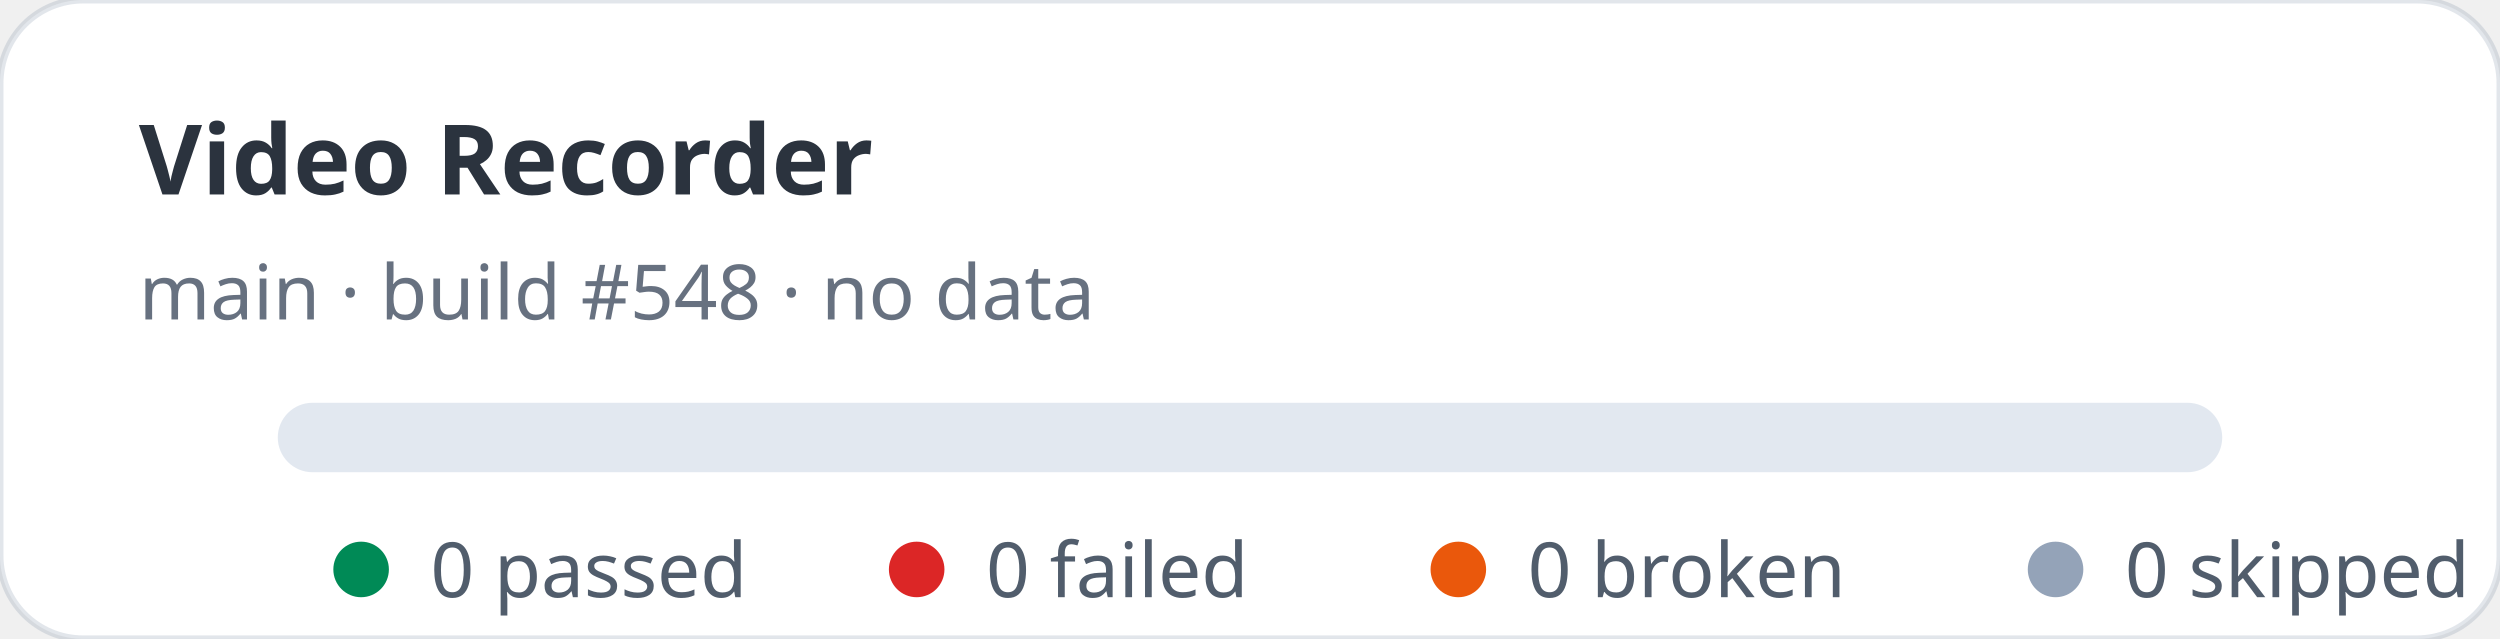
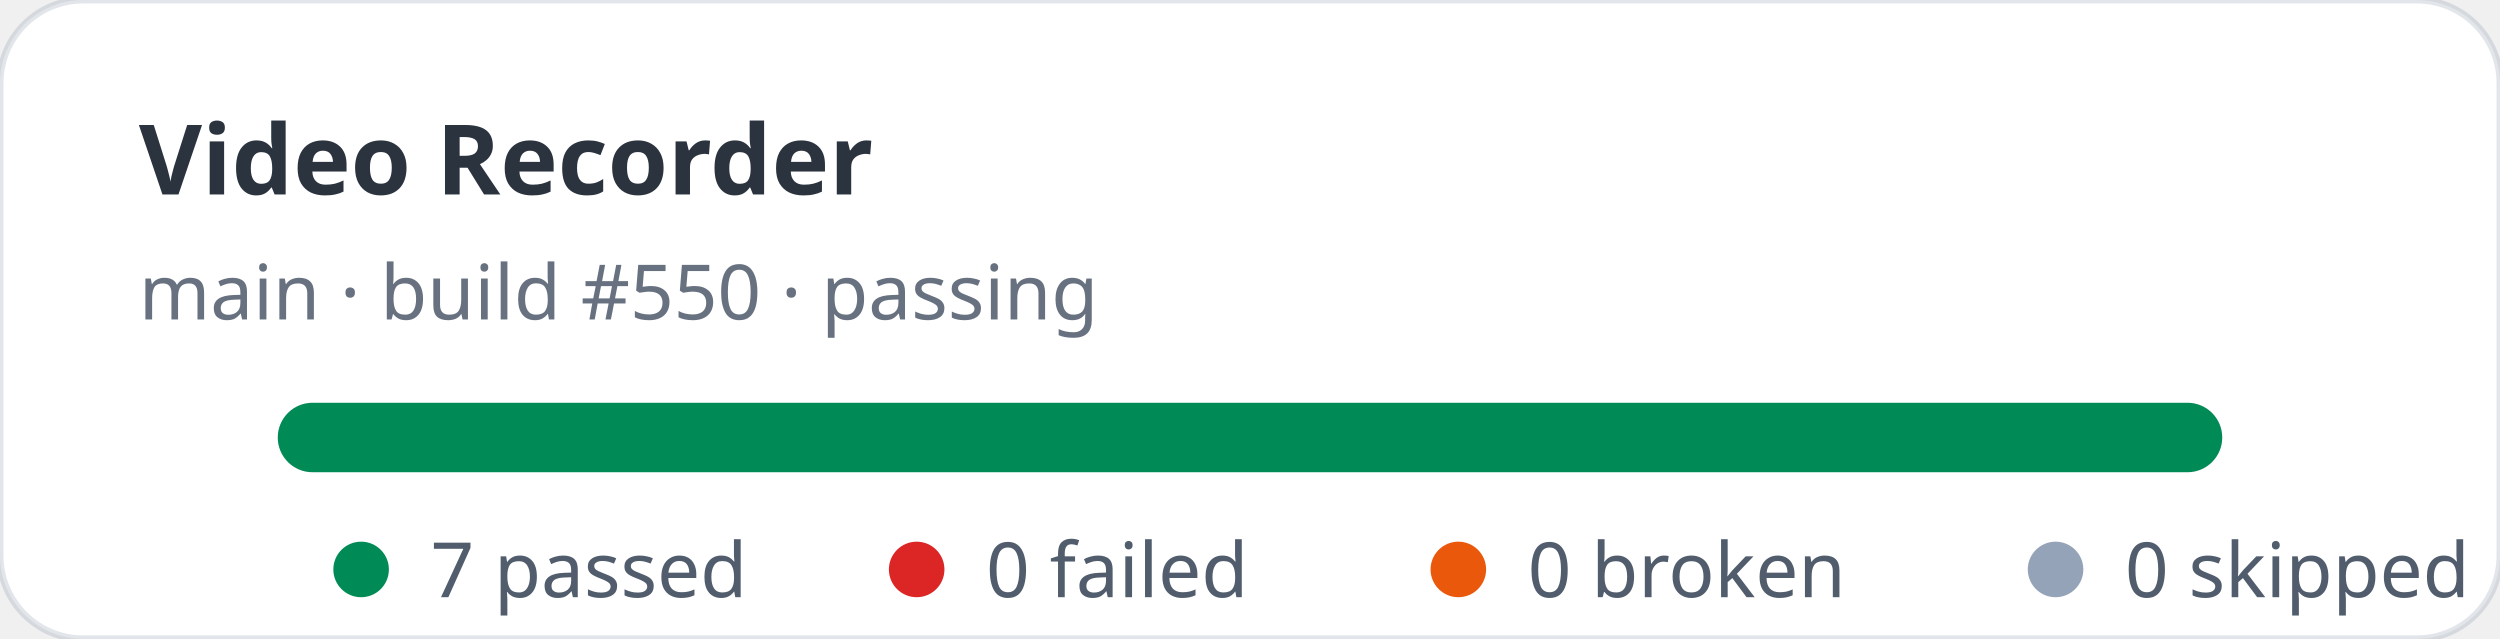
- <svg xmlns="http://www.w3.org/2000/svg" width="360" height="92" viewBox="0 0 360 92" role="img" aria-label="Video Recorder stats: 0 passed, 0 failed">
+ <svg xmlns="http://www.w3.org/2000/svg" width="360" height="92" viewBox="0 0 360 92" role="img" aria-label="Video Recorder stats: 7 passed, 0 failed">
  <rect width="360" height="92" rx="12" fill="#ffffff" stroke="rgba(11,48,86,0.12)" />
  <text x="20" y="28" fill="rgba(1,10,24,0.83)" font-family="ui-sans-serif,system-ui,sans-serif" font-size="14" font-weight="700">Video Recorder</text>
-   <text x="20" y="46" fill="rgba(2,19,44,0.6)" font-family="ui-sans-serif,system-ui,sans-serif" font-size="11">main · build #548 · no data</text>
+   <text x="20" y="46" fill="rgba(2,19,44,0.6)" font-family="ui-sans-serif,system-ui,sans-serif" font-size="11">main · build #550 · passing</text>
  <rect x="40" y="58" width="280" height="10" rx="5" fill="#e2e8f0" />
+   <rect x="40" y="58" width="280" height="10" rx="5" fill="#008a56" />
  <g font-family="ui-sans-serif,system-ui,sans-serif" font-size="11" fill="rgba(1,18,40,0.68)">
    <circle cx="52" cy="82" r="4" fill="#008a56" />
-     <text x="62" y="86">0 passed</text>
+     <text x="62" y="86">7 passed</text>
    <circle cx="132" cy="82" r="4" fill="#dc2626" />
    <text x="142" y="86">0 failed</text>
    <circle cx="210" cy="82" r="4" fill="#ea580c" />
    <text x="220" y="86">0 broken</text>
    <circle cx="296" cy="82" r="4" fill="#94a3b8" />
    <text x="306" y="86">0 skipped</text>
  </g>
</svg>
